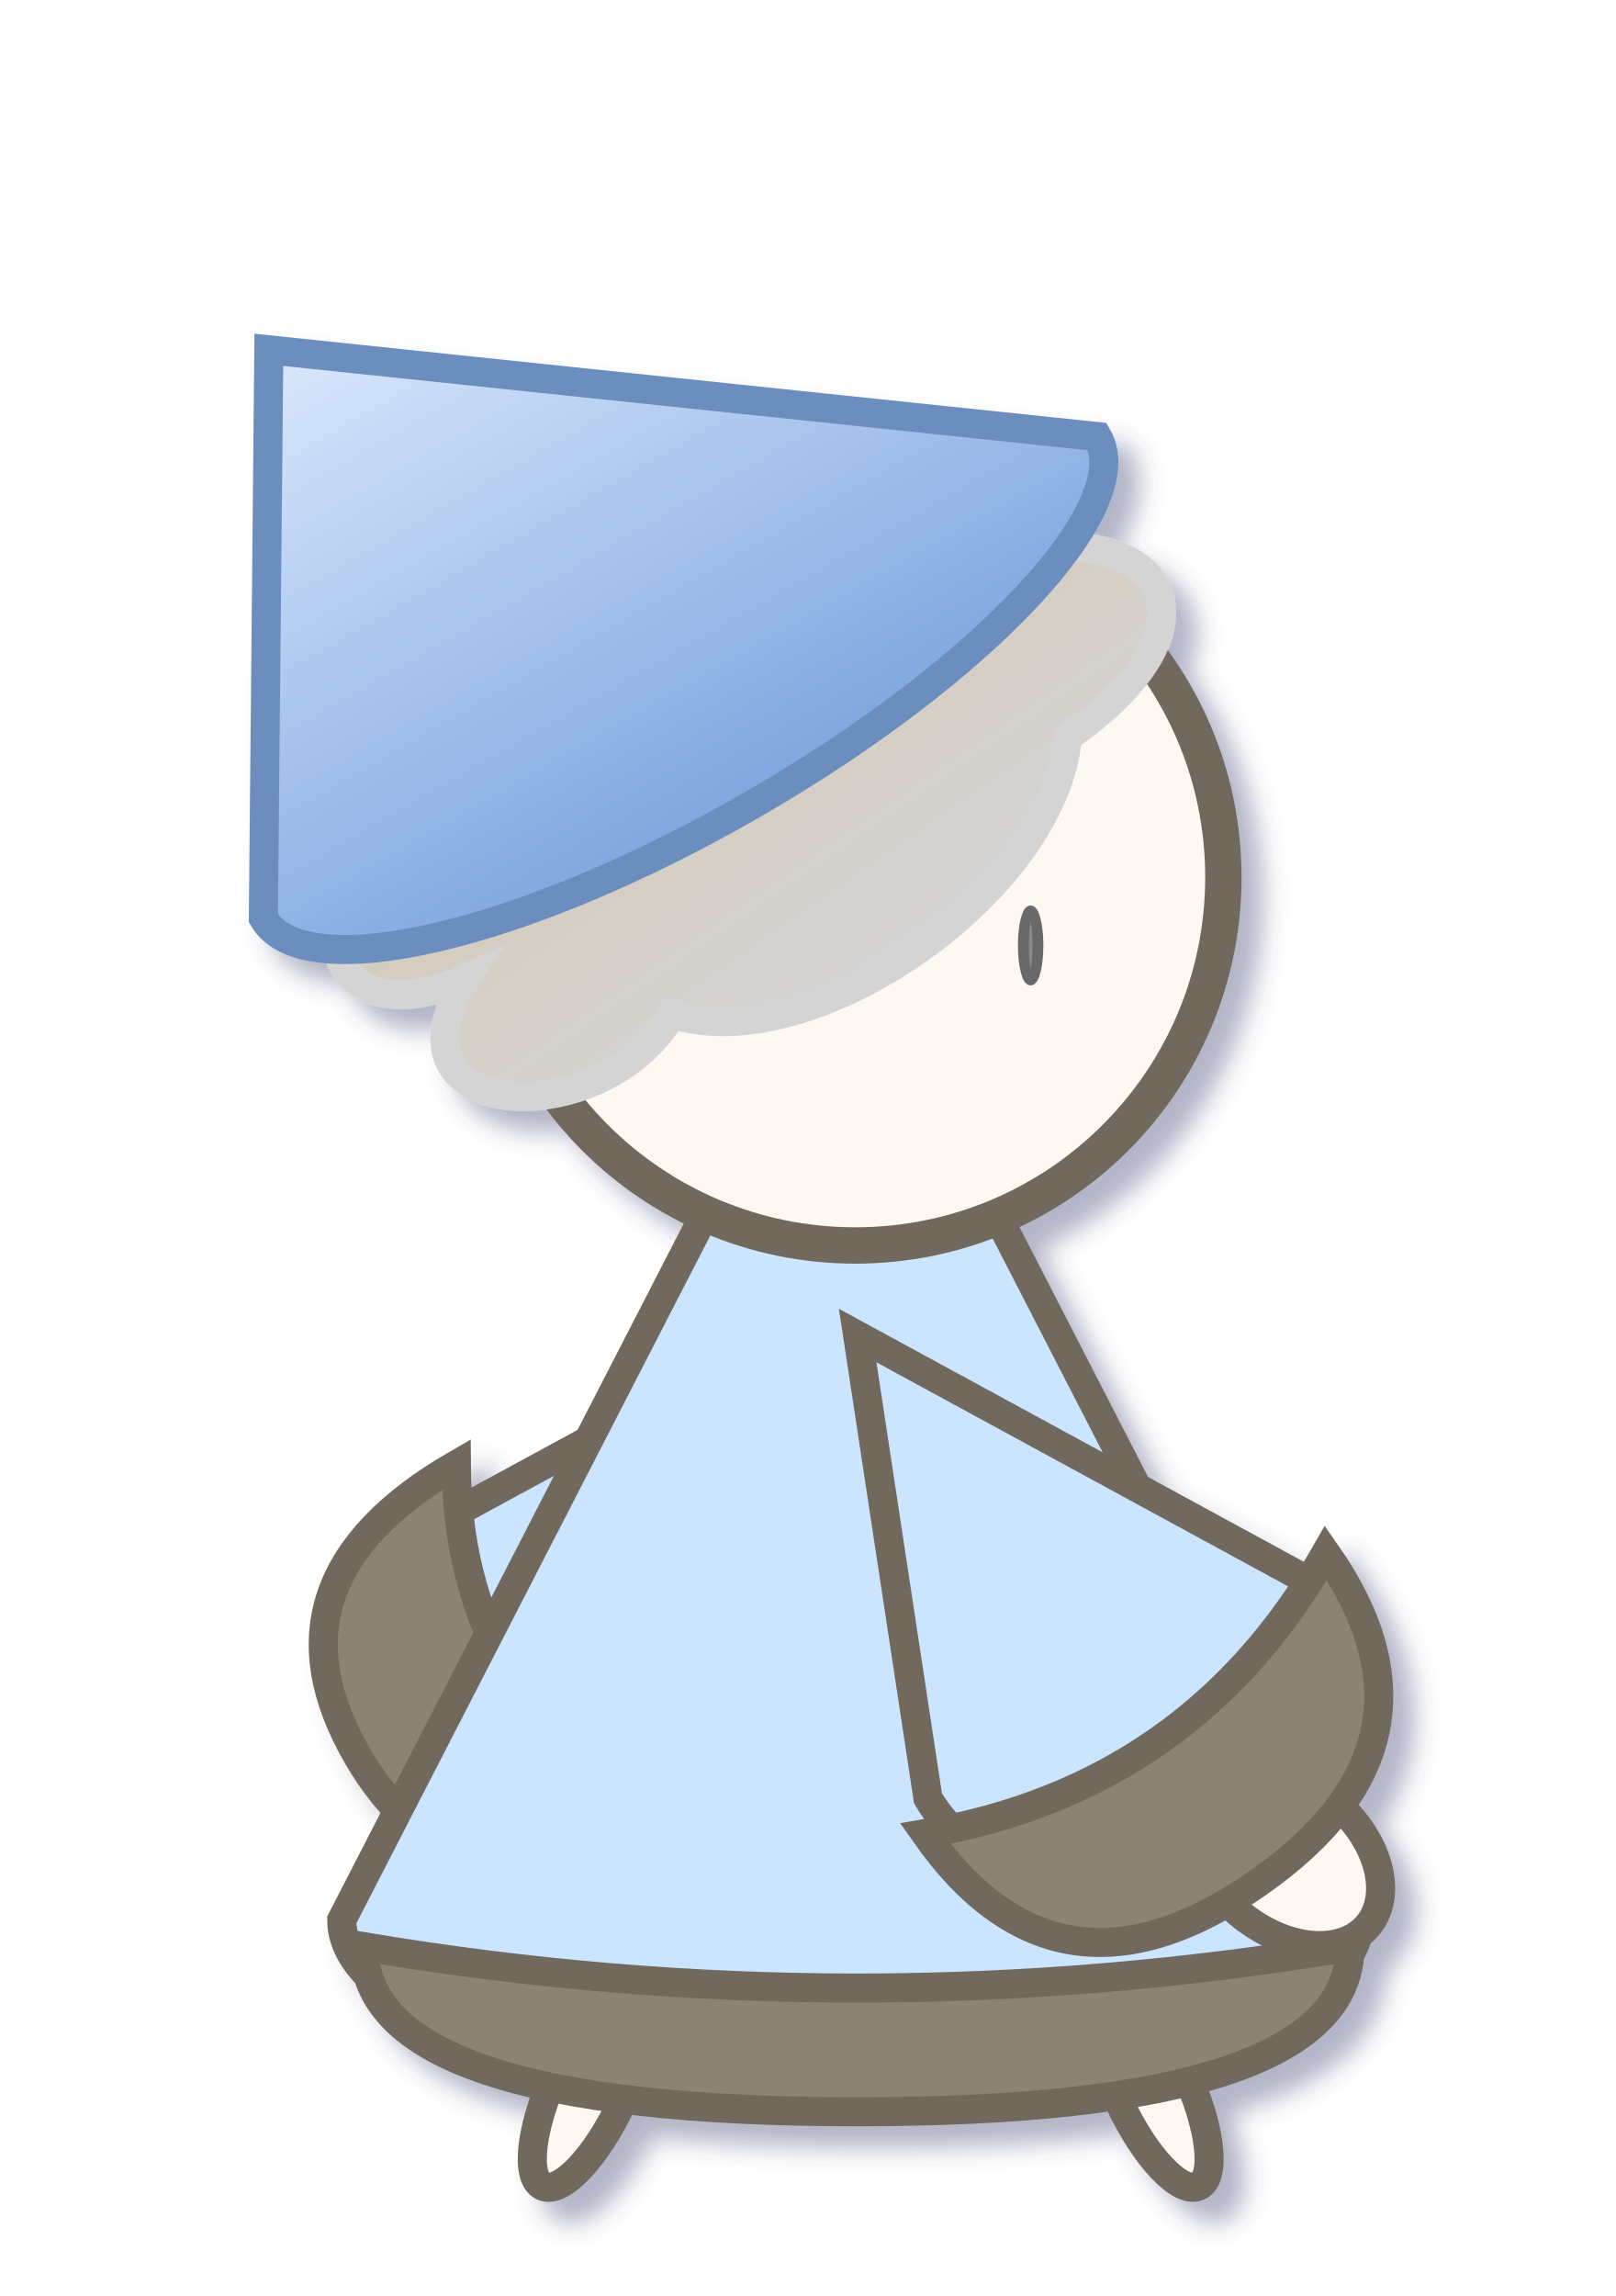
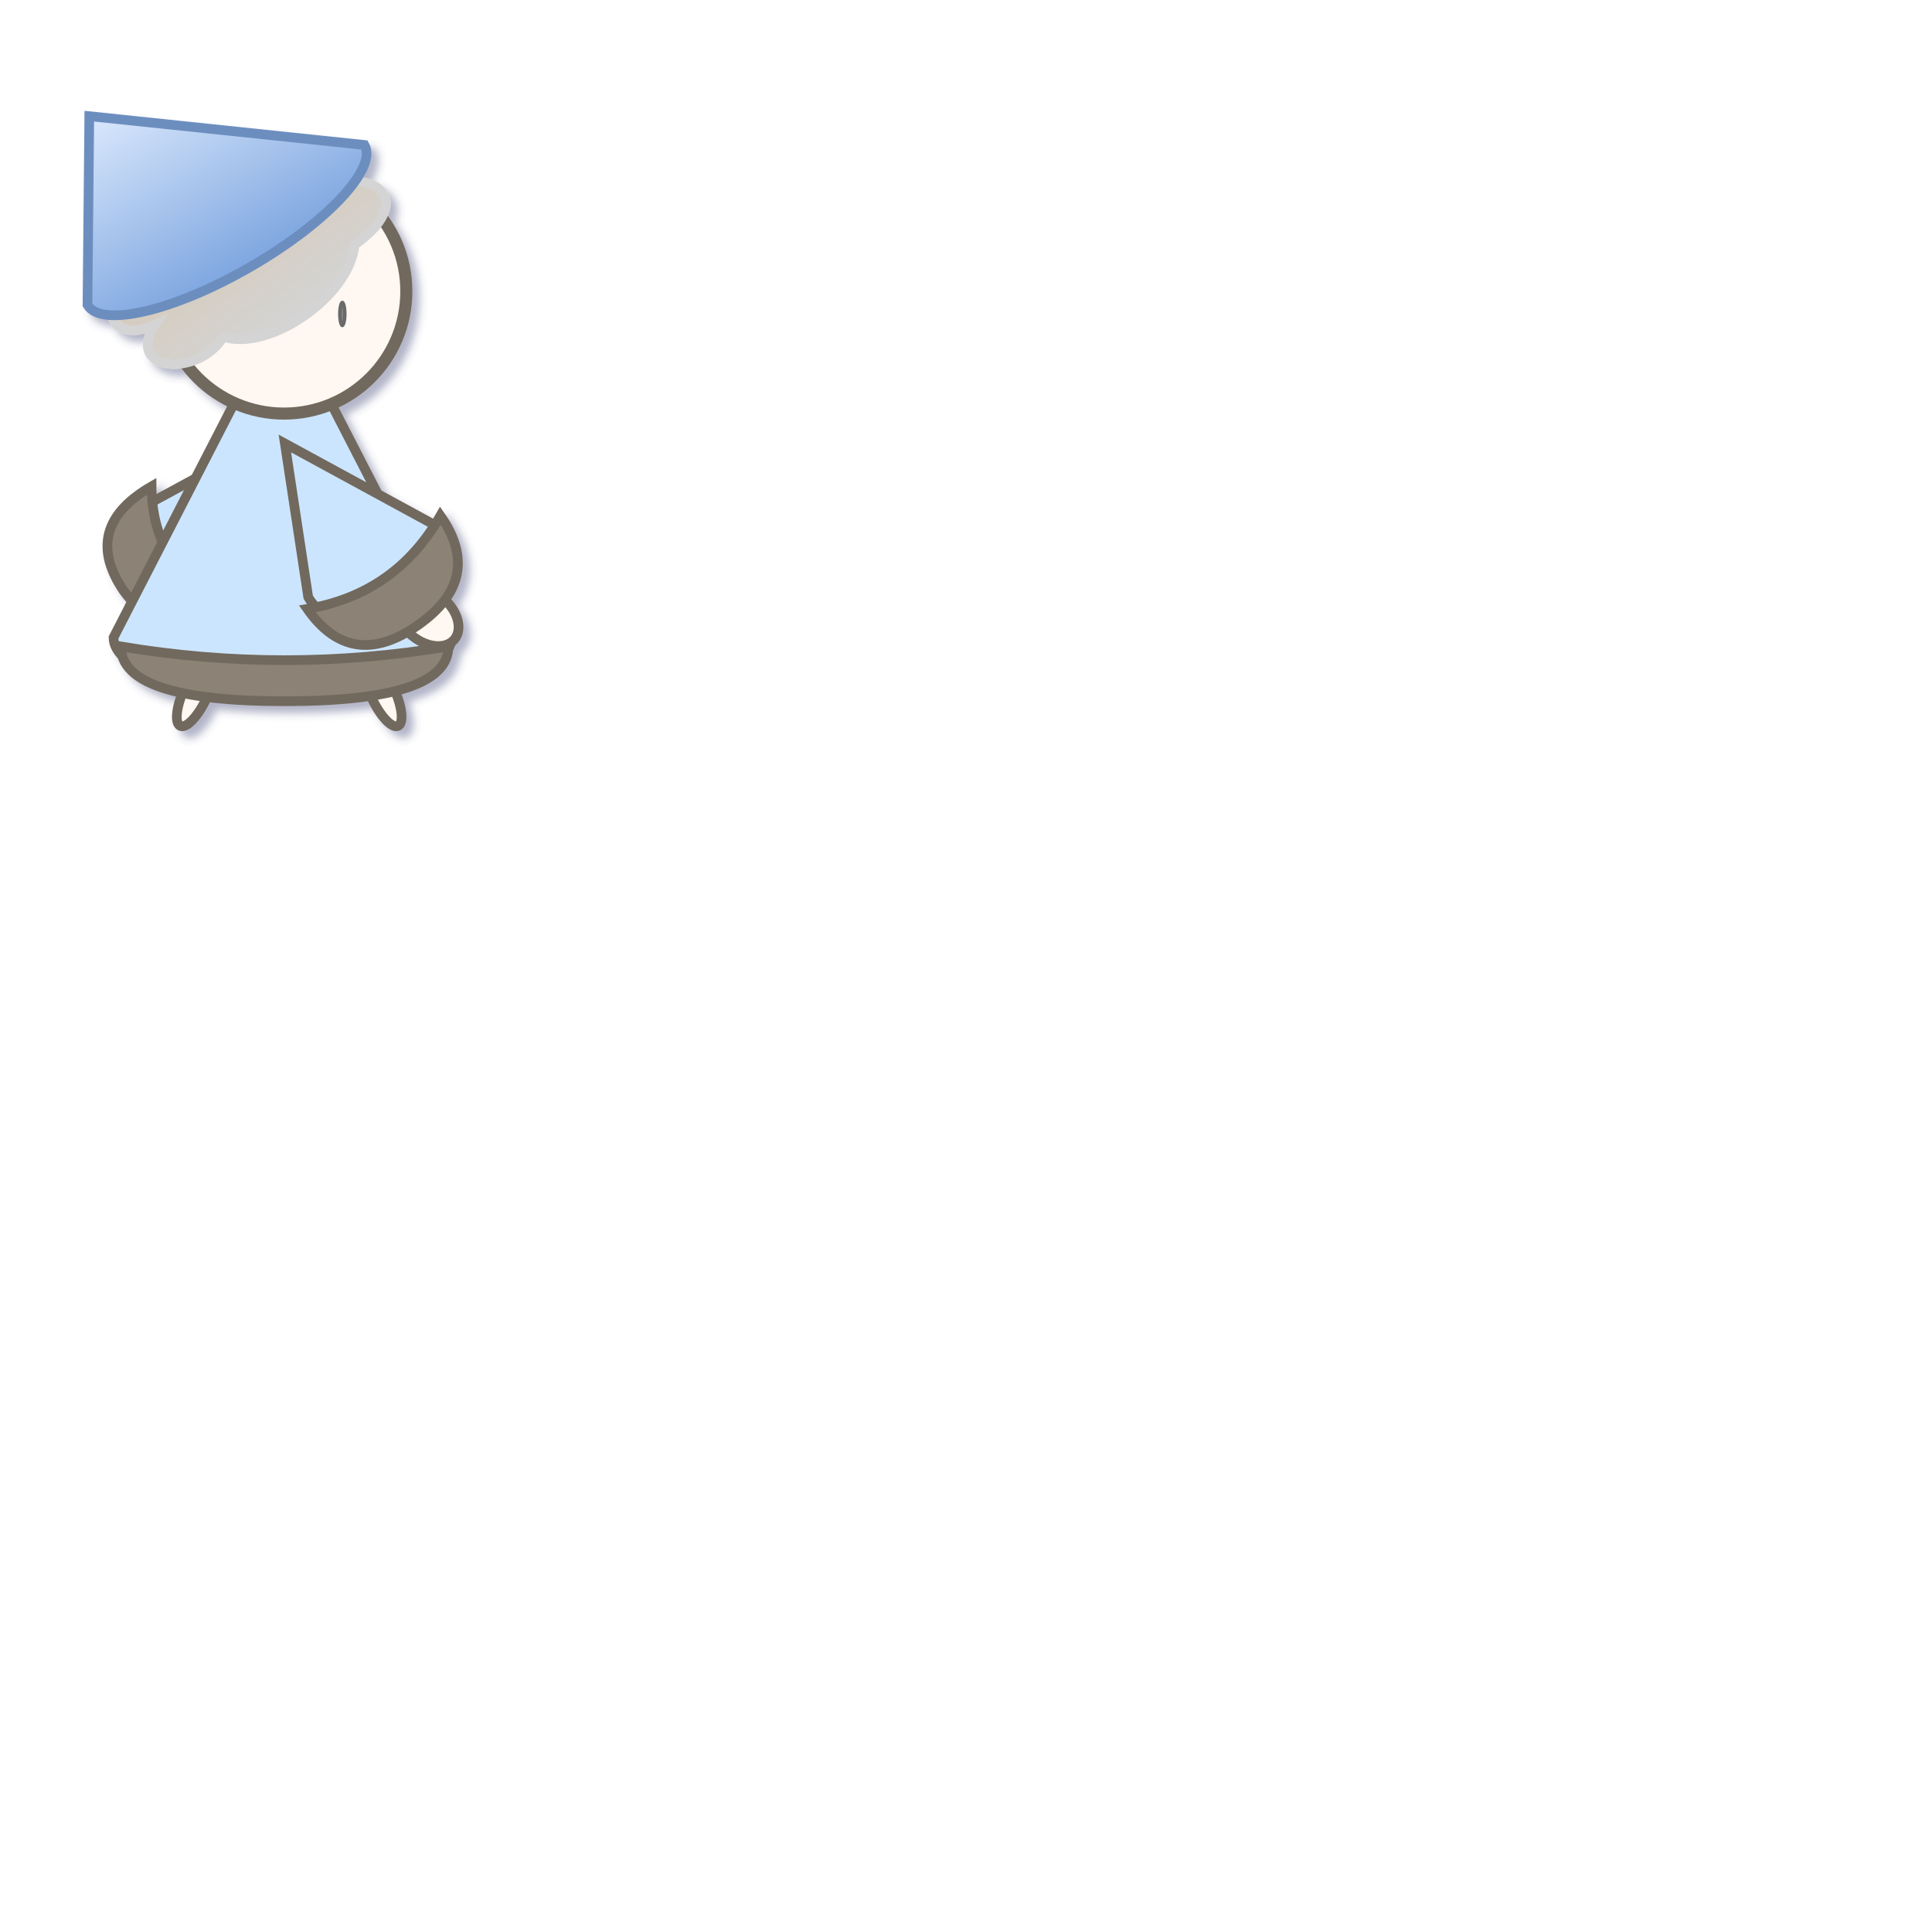
- <svg xmlns="http://www.w3.org/2000/svg">
+ <svg xmlns="http://www.w3.org/2000/svg" width="2   00" height="200" viewBox="0 0 800 800" dominant-baseline="central">
  <defs>
    <linearGradient x1="0%" y1="0%" x2="0%" y2="100%" id="mx-gradient-d6c7b1-1-d4d4d4-1-s-0">
      <stop offset="0%" style="stop-color: rgb(214, 199, 177); stop-opacity: 1;" />
      <stop offset="100%" style="stop-color: rgb(212, 212, 212); stop-opacity: 1;" />
    </linearGradient>
    <linearGradient x1="0%" y1="0%" x2="0%" y2="100%" id="mx-gradient-dae8fc-1-7ea6e0-1-s-0">
      <stop offset="0%" style="stop-color: rgb(218, 232, 252); stop-opacity: 1;" />
      <stop offset="100%" style="stop-color: rgb(126, 166, 224); stop-opacity: 1;" />
    </linearGradient>
    <filter id="dropShadow">
      <feGaussianBlur in="SourceAlpha" stdDeviation="1.7" result="blur" />
      <feOffset in="blur" dx="3" dy="3" result="offsetBlur" />
      <feFlood flood-color="#3D4574" flood-opacity="0.4" result="offsetColor" />
      <feComposite in="offsetColor" in2="offsetBlur" operator="in" result="offsetBlur" />
      <feBlend in="SourceGraphic" in2="offsetBlur" />
    </filter>
  </defs>
  <g filter="url(#dropShadow)">
    <path d="M 90.1 171.25 L 123.25 235.15 C 123.25 249.56 108.7 261.25 90.75 261.25 C 72.8 261.25 58.25 249.56 58.25 235.15 Z" fill="#cce5ff" stroke="#71695d" stroke-width="4" stroke-miterlimit="10" transform="rotate(35,90.75,216.25)" pointer-events="all" />
    <path d="M 47 205.62 Q 78.8 205.62 78.8 233.44 Q 78.8 261.25 47 261.25 Q 62.9 233.44 47 205.62 Z" fill="#8c8274" stroke="#71695d" stroke-width="4" stroke-miterlimit="10" transform="rotate(-210,62.9,233.43)" pointer-events="all" />
    <ellipse cx="158.5" cy="287" rx="5" ry="15" fill="#fff7f1" stroke="#71695d" stroke-width="4" transform="rotate(-25,158.5,287)" pointer-events="all" />
    <ellipse cx="81" cy="287" rx="5" ry="15" fill="#fff7f1" stroke="#71695d" stroke-width="4" transform="rotate(25,81,287)" pointer-events="all" />
    <path d="M 117 128 L 187 264 C 187 277.25 155.66 288 117 288 C 78.34 288 47 277.25 47 264 Z" fill="#cce5ff" stroke="#71695d" stroke-width="4" stroke-miterlimit="10" pointer-events="all" />
    <path d="M 106.52 211.22 Q 129.2 211.22 129.2 279.03 Q 129.2 346.83 106.52 346.83 Q 117.86 279.03 106.52 211.22 Z" fill="#8c8274" stroke="#71695d" stroke-width="4" stroke-miterlimit="10" transform="rotate(90,117.86,279.03)" pointer-events="all" />
    <ellipse cx="176.91" cy="255.34" rx="10.085" ry="14.665" fill="#fff7f1" stroke="#71695d" stroke-width="4" transform="rotate(130,176.91,255.34)" pointer-events="all" />
    <ellipse cx="117.63" cy="120.63" rx="50.625" ry="50.625" fill="#fff7f1" stroke="#71695d" stroke-width="5" pointer-events="all" />
    <ellipse cx="141.75" cy="130" rx="1.25" ry="5" fill="#8a8a8a" stroke="#696969" pointer-events="all" />
    <ellipse cx="141.75" cy="130" rx="0.75" ry="4.5" fill="none" stroke="#696969" pointer-events="all" />
    <path d="M 138.17 174.69 L 174.81 234.6 C 174.81 248.11 161.36 259.07 144.78 259.07 C 128.19 259.07 114.74 248.11 114.74 234.6 Z" fill="#cce5ff" stroke="#71695d" stroke-width="4" stroke-miterlimit="10" transform="rotate(-30,144.77,216.88)" pointer-events="all" />
    <path d="M 148.02 212.22 Q 179.82 212.22 179.82 245.86 Q 179.82 279.49 148.02 279.49 Q 163.92 245.86 148.02 212.22 Z" fill="#8c8274" stroke="#71695d" stroke-width="4" stroke-miterlimit="10" transform="rotate(55,163.92,245.86)" pointer-events="all" />
    <path d="M 65.69 84.51 C 38.59 84.51 31.82 104.76 53.5 108.81 C 31.82 117.72 56.21 137.16 73.82 129.06 C 86.02 145.26 126.67 145.26 140.22 129.06 C 167.32 129.06 167.32 112.86 150.38 104.76 C 167.32 88.56 140.22 72.36 116.51 80.46 C 99.57 68.31 72.47 68.31 65.69 84.51 Z" fill="url(#mx-gradient-d6c7b1-1-d4d4d4-1-s-0)" stroke="#d4d4d4" stroke-width="4" stroke-miterlimit="10" transform="rotate(-35,99.57,104.76)" pointer-events="all" />
    <path d="M 55.28 29 L 148 96.31 C 148 107.41 118.35 116.41 81.77 116.41 C 45.2 116.41 15.55 107.41 15.55 96.31 Z" fill="url(#mx-gradient-dae8fc-1-7ea6e0-1-s-0)" stroke="#6c8ebf" stroke-width="4" stroke-miterlimit="10" transform="rotate(-30,81.77,72.71)" pointer-events="all" />
+     <animateTransform attributeName="transform" attributeType="XML" type="rotate" from="10 60 30" to="360 100 600" dur="10s" repeatCount="indefinite" class="st1" />
  </g>
</svg>
